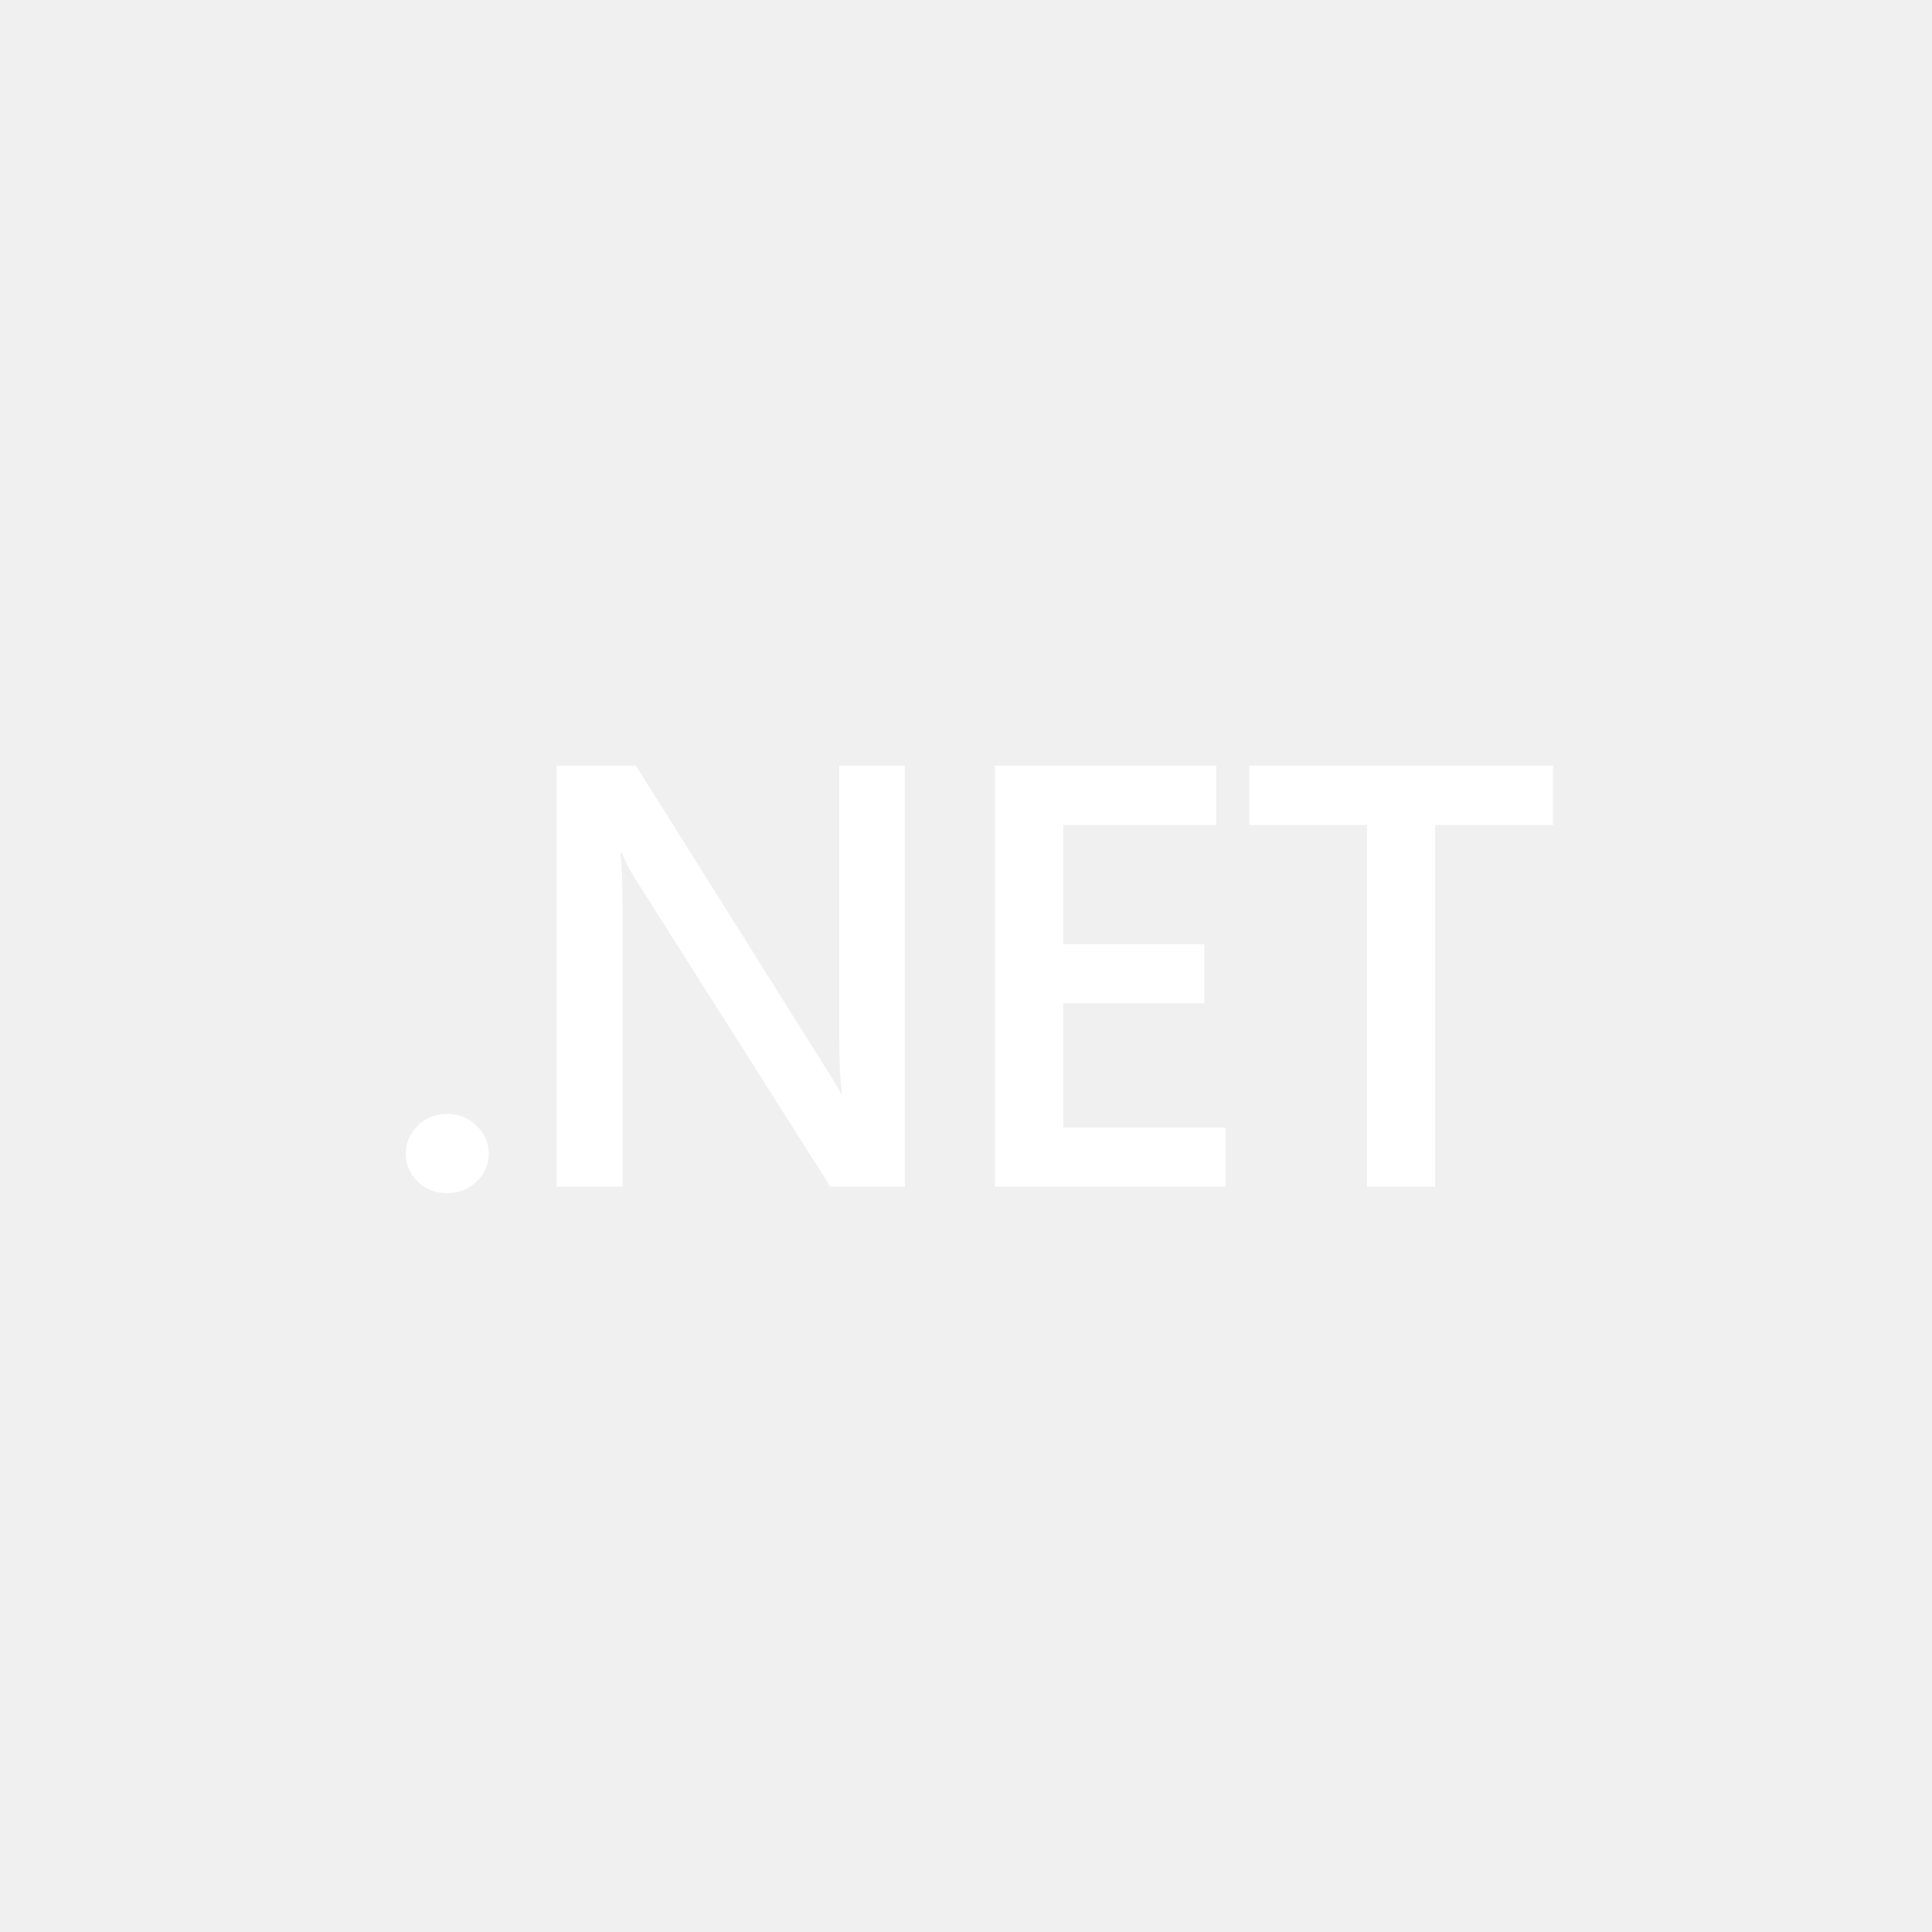
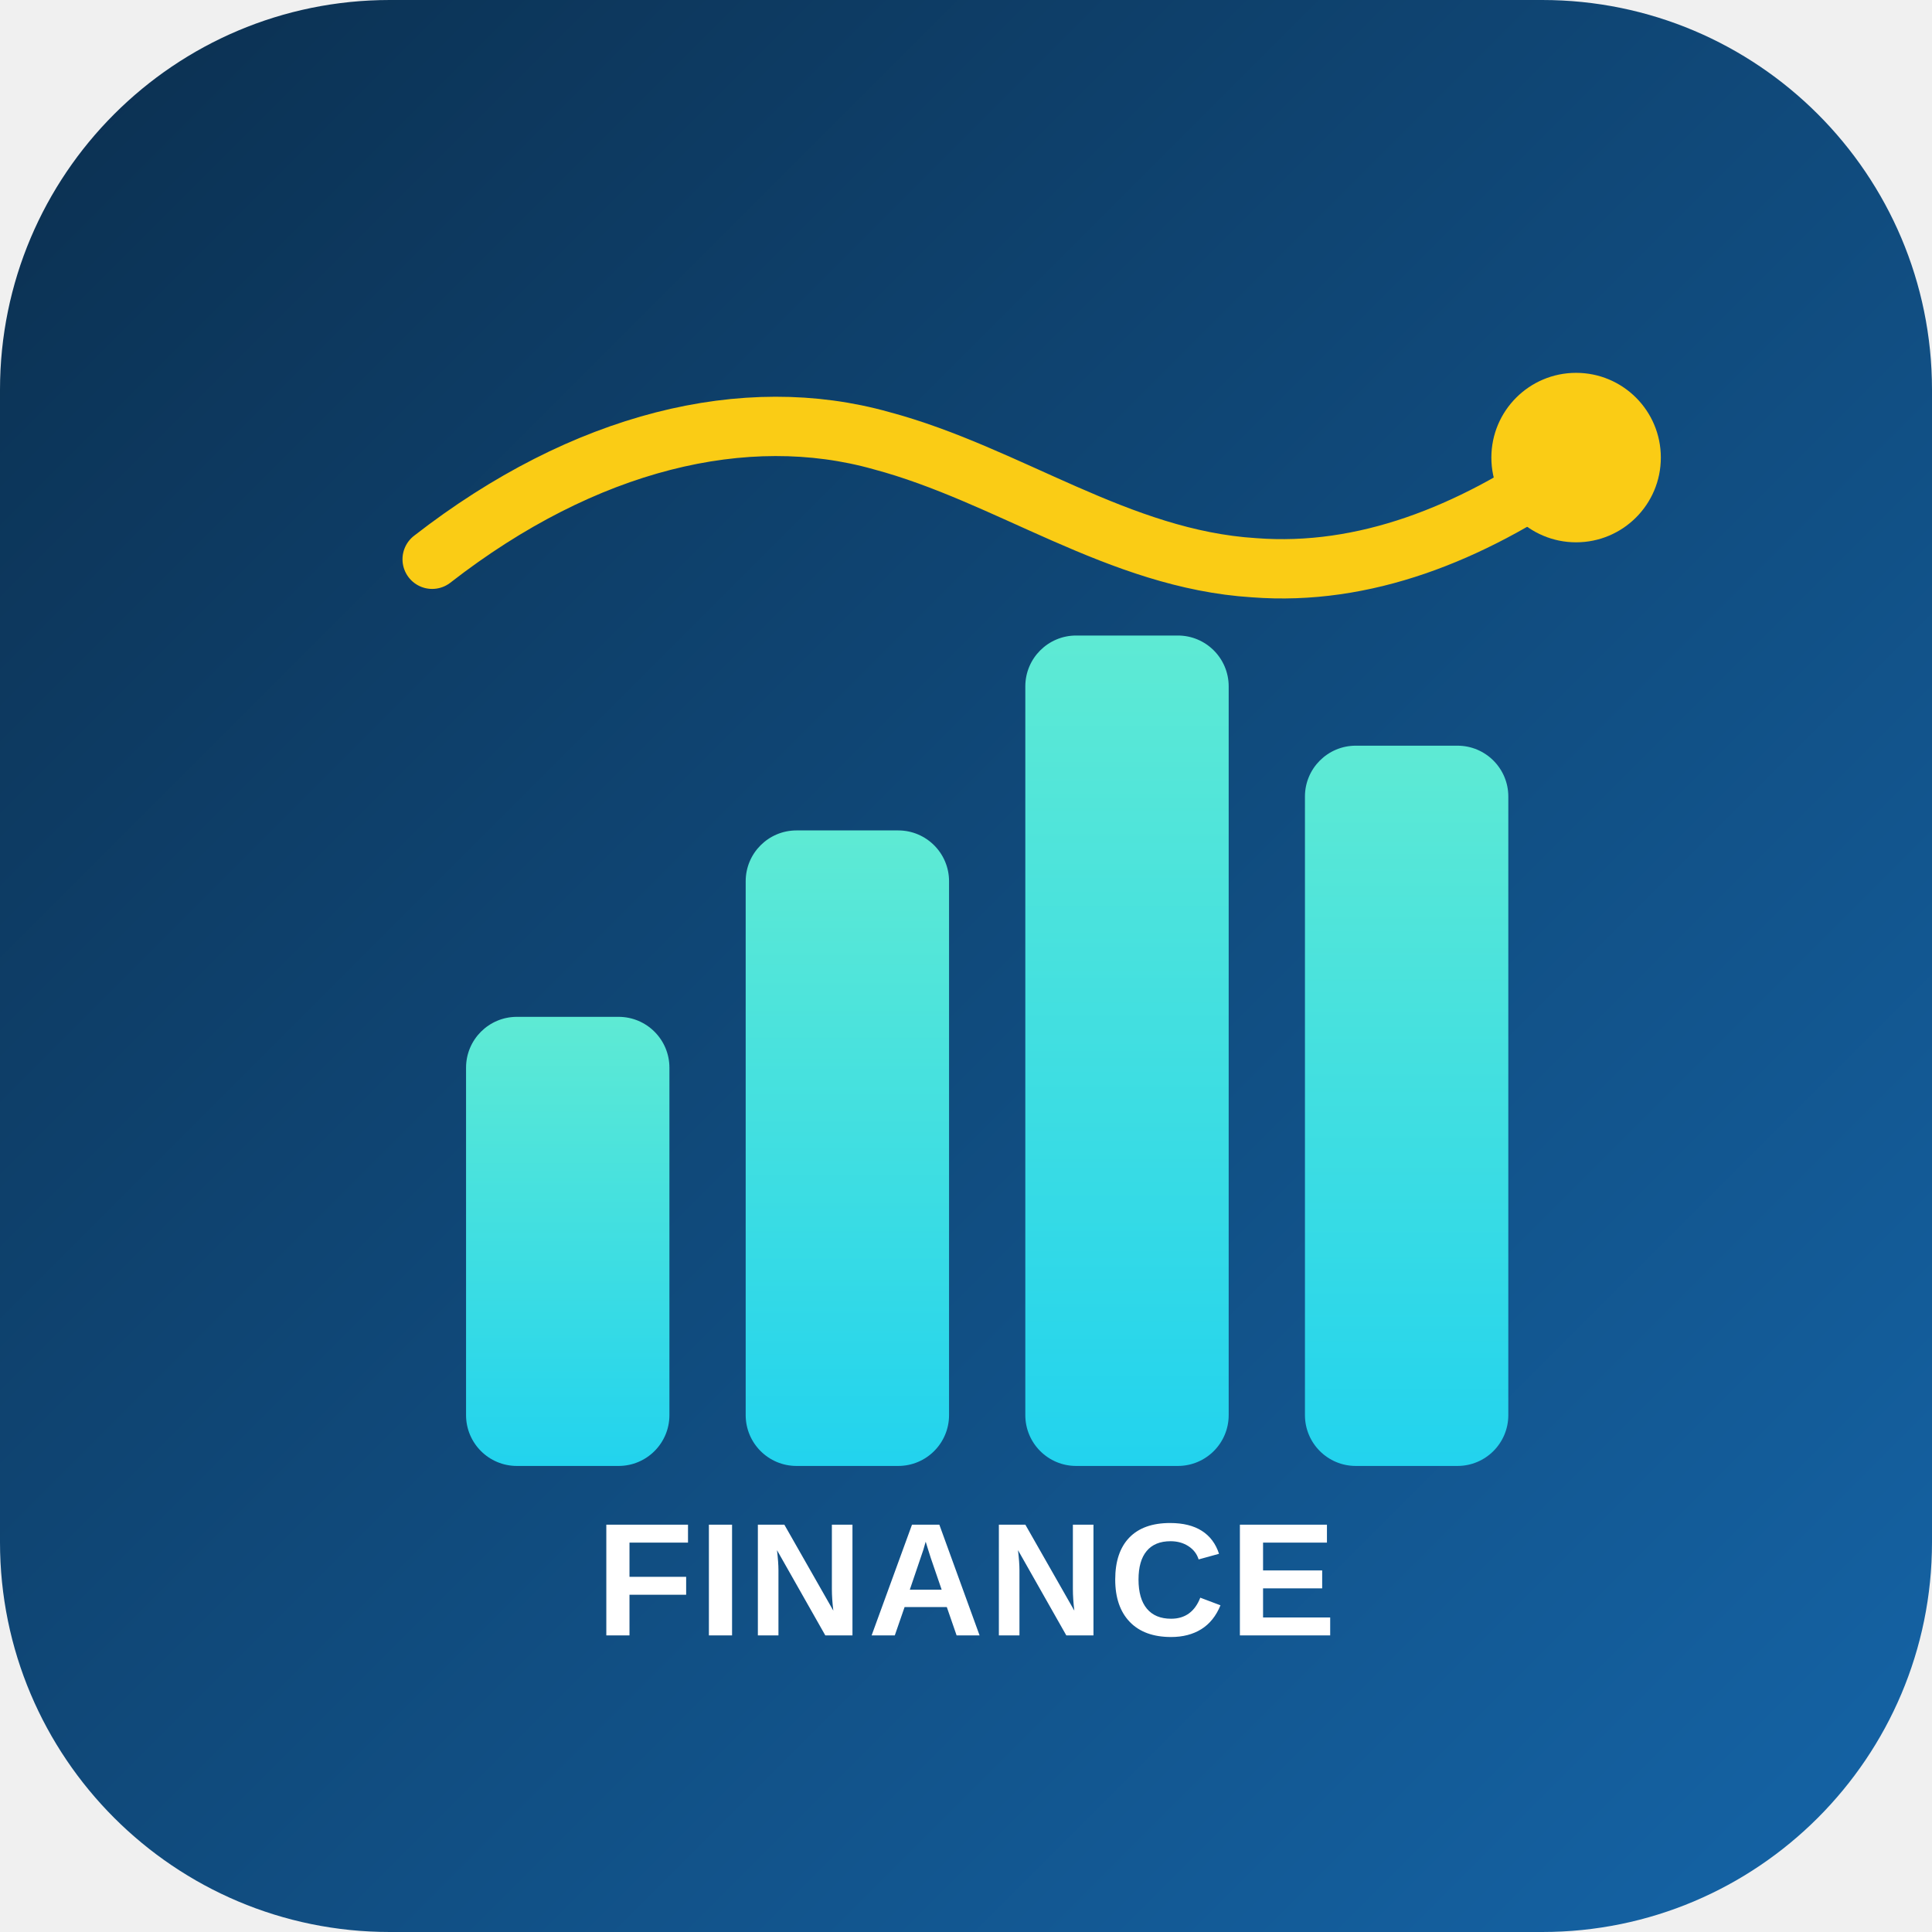
- <svg xmlns="http://www.w3.org/2000/svg" width="456" height="456" viewBox="0 0 456 456" version="1.1" xml:space="preserve" style="fill-rule:evenodd;clip-rule:evenodd;stroke-linejoin:round;stroke-miterlimit:2;">
-   <path d="m 105.5,281.609 c -2.703,0 -5.001,-0.9 -6.893,-2.702 -1.892,-1.848 -2.838,-4.042 -2.838,-6.582 0,-2.587 0.946,-4.804 2.838,-6.652 1.892,-1.848 4.19,-2.772 6.893,-2.772 2.748,0 5.068,0.924 6.96,2.772 1.937,1.848 2.906,4.064 2.906,6.652 0,2.54 -0.968,4.734 -2.906,6.582 -1.892,1.802 -4.212,2.702 -6.96,2.702 z" style="fill:#ffffff;fill-rule:nonzero;stroke-width:0.838" />
-   <path d="M 213.561,280.084 H 195.99 L 149.7,207.054 c -1.171,-1.848 -2.14,-3.765 -2.906,-5.751 h -0.406 c 0.361,2.125 0.541,6.675 0.541,13.65 v 65.132 h -15.543 v -99.36 h 18.719 l 44.737,71.298 c 1.892,2.957 3.109,4.989 3.649,6.098 h 0.27 c -0.45,-2.632 -0.676,-7.09 -0.676,-13.373 v -64.023 h 15.476 z" style="fill:#ffffff;fill-rule:nonzero;stroke-width:0.838" />
-   <path d="m 289.251,280.084 h -54.401 v -99.36 h 52.238 v 13.997 h -36.154 v 28.131 h 33.316 v 13.927 h -33.316 v 29.378 h 38.316 z" style="fill:#ffffff;fill-rule:nonzero;stroke-width:0.838" />
-   <path d="M 366.565,194.721 H 338.722 v 85.363 h -16.084 v -85.363 h -27.775 v -13.997 h 71.701 z" style="fill:#ffffff;fill-rule:nonzero;stroke-width:0.838" />
+ <svg xmlns="http://www.w3.org/2000/svg" width="456" height="456" viewBox="0 0 456 456">
+   <defs>
+     <linearGradient id="bg" x1="0" y1="0" x2="1" y2="1">
+       <stop offset="0%" stop-color="#0b2f4f" />
+       <stop offset="100%" stop-color="#1565a8" />
+     </linearGradient>
+     <linearGradient id="bars" x1="0" y1="0" x2="0" y2="1">
+       <stop offset="0%" stop-color="#5eead4" />
+       <stop offset="100%" stop-color="#22d3ee" />
+     </linearGradient>
+   </defs>
+   <rect width="456" height="456" rx="92" fill="url(#bg)" />
+   <rect x="110" y="240" width="48" height="106" rx="12" fill="url(#bars)" />
+   <rect x="176" y="196" width="48" height="150" rx="12" fill="url(#bars)" />
+   <rect x="242" y="150" width="48" height="196" rx="12" fill="url(#bars)" />
+   <rect x="308" y="176" width="48" height="170" rx="12" fill="url(#bars)" />
+   <path d="M102 132C138 104 176 95 208 104C238 112 264 132 296 134C322 136 347 126 370 110" fill="none" stroke="#facc15" stroke-width="14" stroke-linecap="round" />
+   <circle cx="372" cy="108" r="20" fill="#facc15" />
+   <text x="228" y="386" text-anchor="middle" fill="#ffffff" font-family="Segoe UI, Arial, sans-serif" font-size="38" font-weight="700" letter-spacing="1">FINANCE</text>
</svg>
